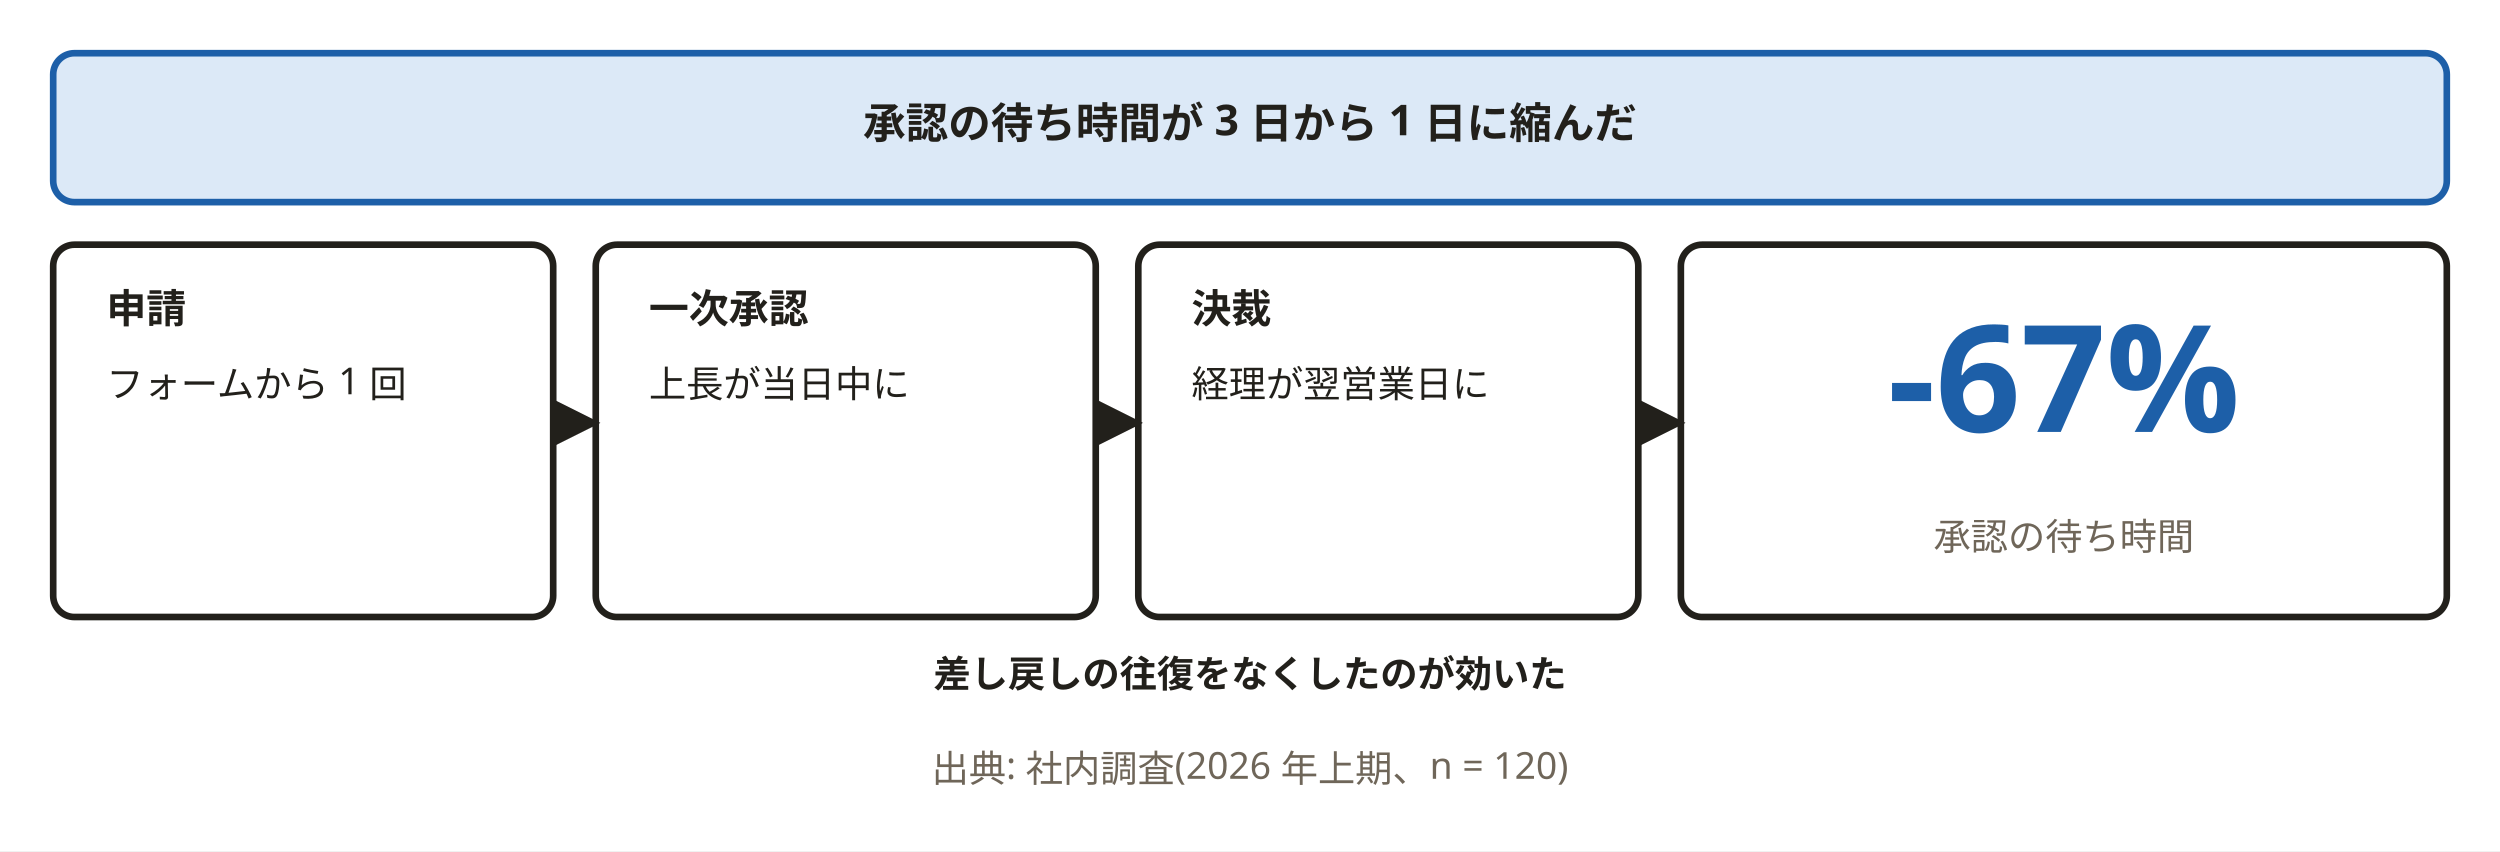
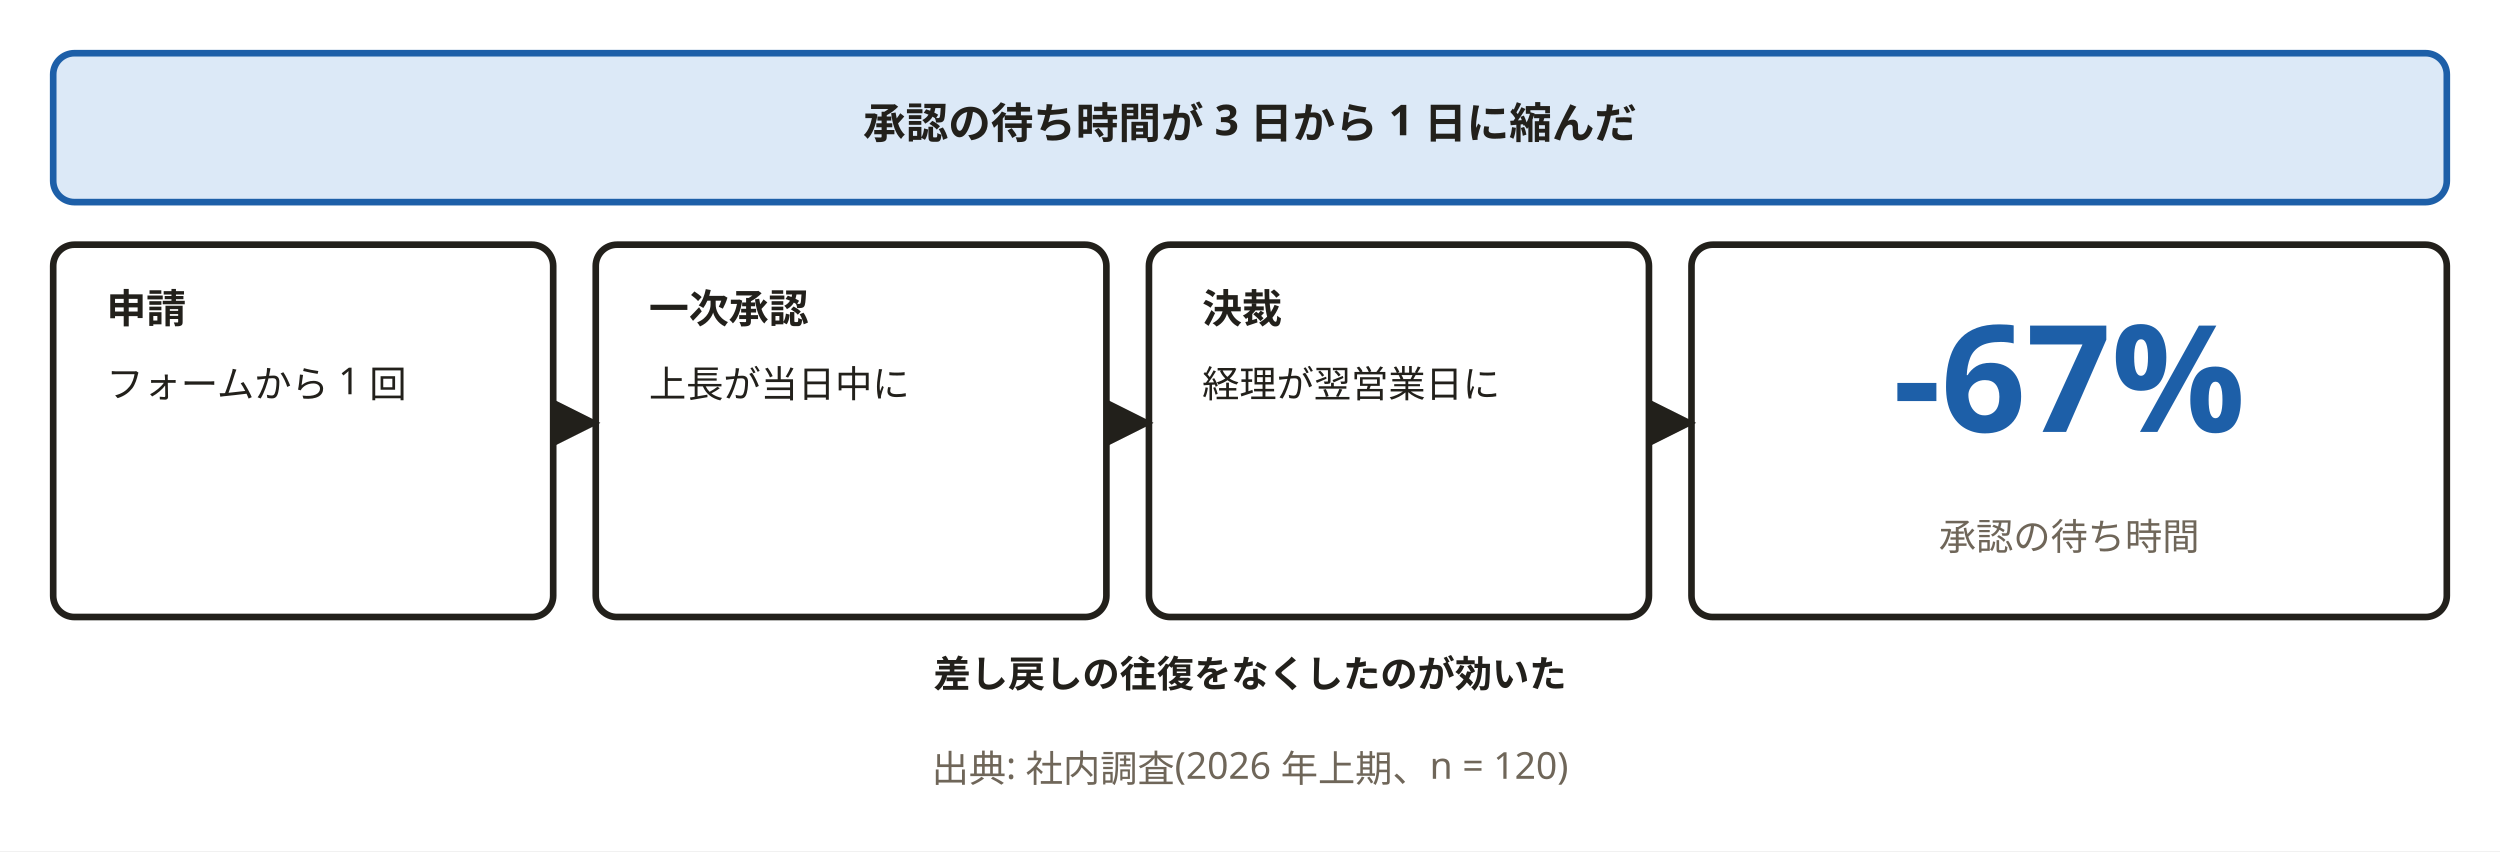
<svg xmlns="http://www.w3.org/2000/svg" width="940" height="320" viewBox="0 0 940 320" role="img" aria-labelledby="svg-title svg-desc">
  <defs>
    <marker id="dsl-arrow" viewBox="0 0 10 10" refX="9" refY="5" markerWidth="7" markerHeight="7" orient="auto-start-reverse">
      <path d="M0,0 L10,5 L0,10 z" fill="#22201b" />
    </marker>
  </defs>
  <style>
    text { font-family: 'Hiragino Sans','Hiragino Kaku Gothic ProN','Yu Gothic','YuGothic',Meiryo,'Noto Sans JP',sans-serif; }
    .emoji { font-family: 'Noto Color Emoji','Segoe UI Emoji',sans-serif; }
  </style>
  <rect x="0" y="0" width="940" height="320" fill="#ffffff" />
  <rect x="20" y="20" width="900" height="56" rx="8" fill="#dce9f7" stroke="#1d5fa8" stroke-width="2.5" />
  <text x="470" y="52" text-anchor="middle" font-size="16" font-weight="700" fill="#22201b">承認の待ち時間が 3 日から 1 日に縮んだ</text>
  <rect x="20" y="92" width="188" height="140" rx="8" fill="#ffffff" stroke="#22201b" stroke-width="2.5" />
  <text x="40" y="121.4" font-size="15" font-weight="700" fill="#22201b">申請</text>
  <text x="40" y="149.4" font-size="14" font-weight="400" fill="#22201b">フォームから 1 回</text>
-   <rect x="224" y="92" width="188" height="140" rx="8" fill="#ffffff" stroke="#22201b" stroke-width="2.5" />
+   <rect x="224" y="92" width="192" height="140" rx="8" fill="#ffffff" stroke="#22201b" stroke-width="2.5" />
  <text x="244" y="121.4" font-size="15" font-weight="700" fill="#22201b">一次承認</text>
  <text x="244" y="149.4" font-size="14" font-weight="400" fill="#22201b">上長が当日中に</text>
-   <rect x="428" y="92" width="188" height="140" rx="8" fill="#ffffff" stroke="#22201b" stroke-width="2.5" />
-   <text x="448" y="121.4" font-size="15" font-weight="700" fill="#22201b">決裁</text>
-   <text x="448" y="149.4" font-size="14" font-weight="400" fill="#22201b">経理が翌営業日に</text>
-   <rect x="632" y="92" width="288" height="140" rx="8" fill="#ffffff" stroke="#22201b" stroke-width="2.5" />
-   <text x="776" y="162.4" text-anchor="middle" font-size="56" font-weight="700" fill="#1d5fa8">-67%</text>
-   <text x="776" y="206.8" text-anchor="middle" font-size="14" font-weight="400" fill="#6f6659">承認の待ち時間</text>
+   <rect x="432" y="92" width="188" height="140" rx="8" fill="#ffffff" stroke="#22201b" stroke-width="2.5" />
+   <text x="452" y="121.4" font-size="15" font-weight="700" fill="#22201b">決裁</text>
+   <text x="452" y="149.4" font-size="14" font-weight="400" fill="#22201b">経理が翌営業日に</text>
+   <rect x="636" y="92" width="284" height="140" rx="8" fill="#ffffff" stroke="#22201b" stroke-width="2.5" />
+   <text x="778" y="162.4" text-anchor="middle" font-size="56" font-weight="700" fill="#1d5fa8">-67%</text>
+   <text x="778" y="206.8" text-anchor="middle" font-size="14" font-weight="400" fill="#6f6659">承認の待ち時間</text>
  <path d="M208,159 L224,159" fill="none" stroke="#22201b" stroke-width="2.5" marker-end="url(#dsl-arrow)" />
-   <path d="M412,159 L428,159" fill="none" stroke="#22201b" stroke-width="2.5" marker-end="url(#dsl-arrow)" />
-   <path d="M616,159 L632,159" fill="none" stroke="#22201b" stroke-width="2.5" marker-end="url(#dsl-arrow)" />
+   <path d="M416,159 L432,159" fill="none" stroke="#22201b" stroke-width="2.5" marker-end="url(#dsl-arrow)" />
+   <path d="M620,159 L636,159" fill="none" stroke="#22201b" stroke-width="2.5" marker-end="url(#dsl-arrow)" />
  <text x="470" y="258.4" text-anchor="middle" font-size="14" font-weight="700" fill="#22201b">差し戻しの往復をなくしたのが効いた</text>
  <text x="470" y="294" text-anchor="middle" font-size="14" font-weight="400" fill="#6f6659">出典: 社内調査(2026 年上期、n = 120)</text>
</svg>
